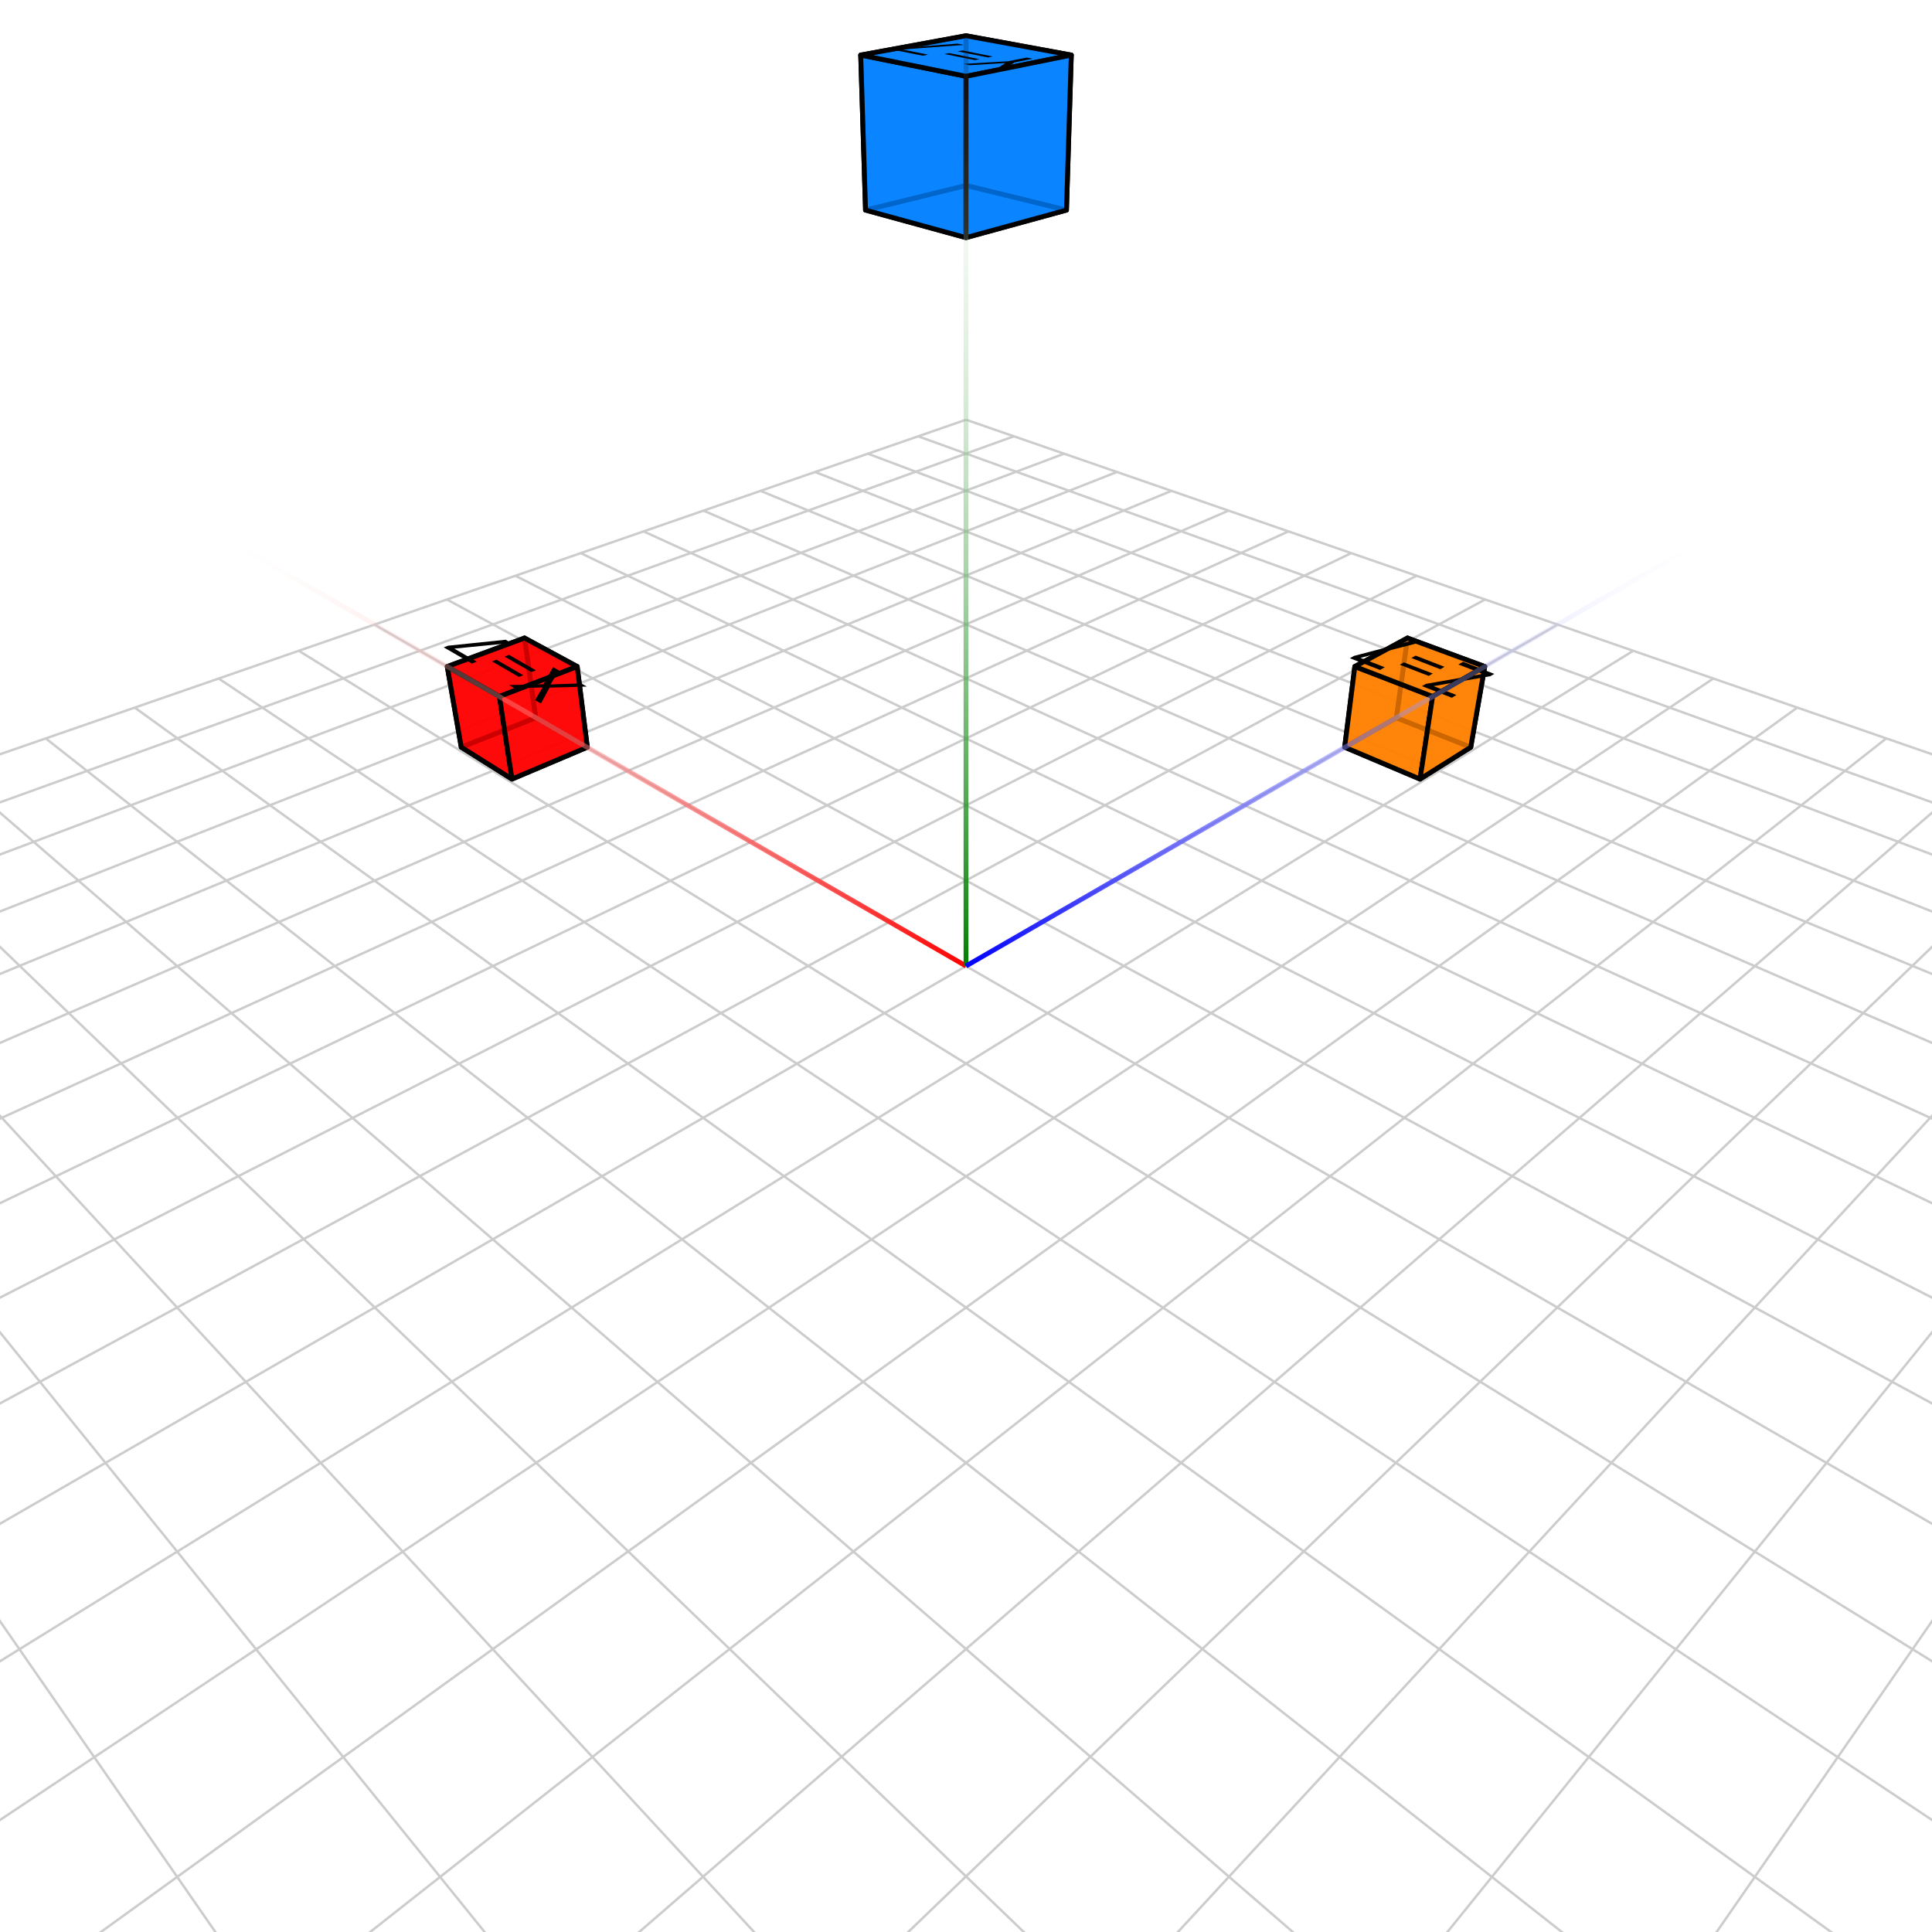
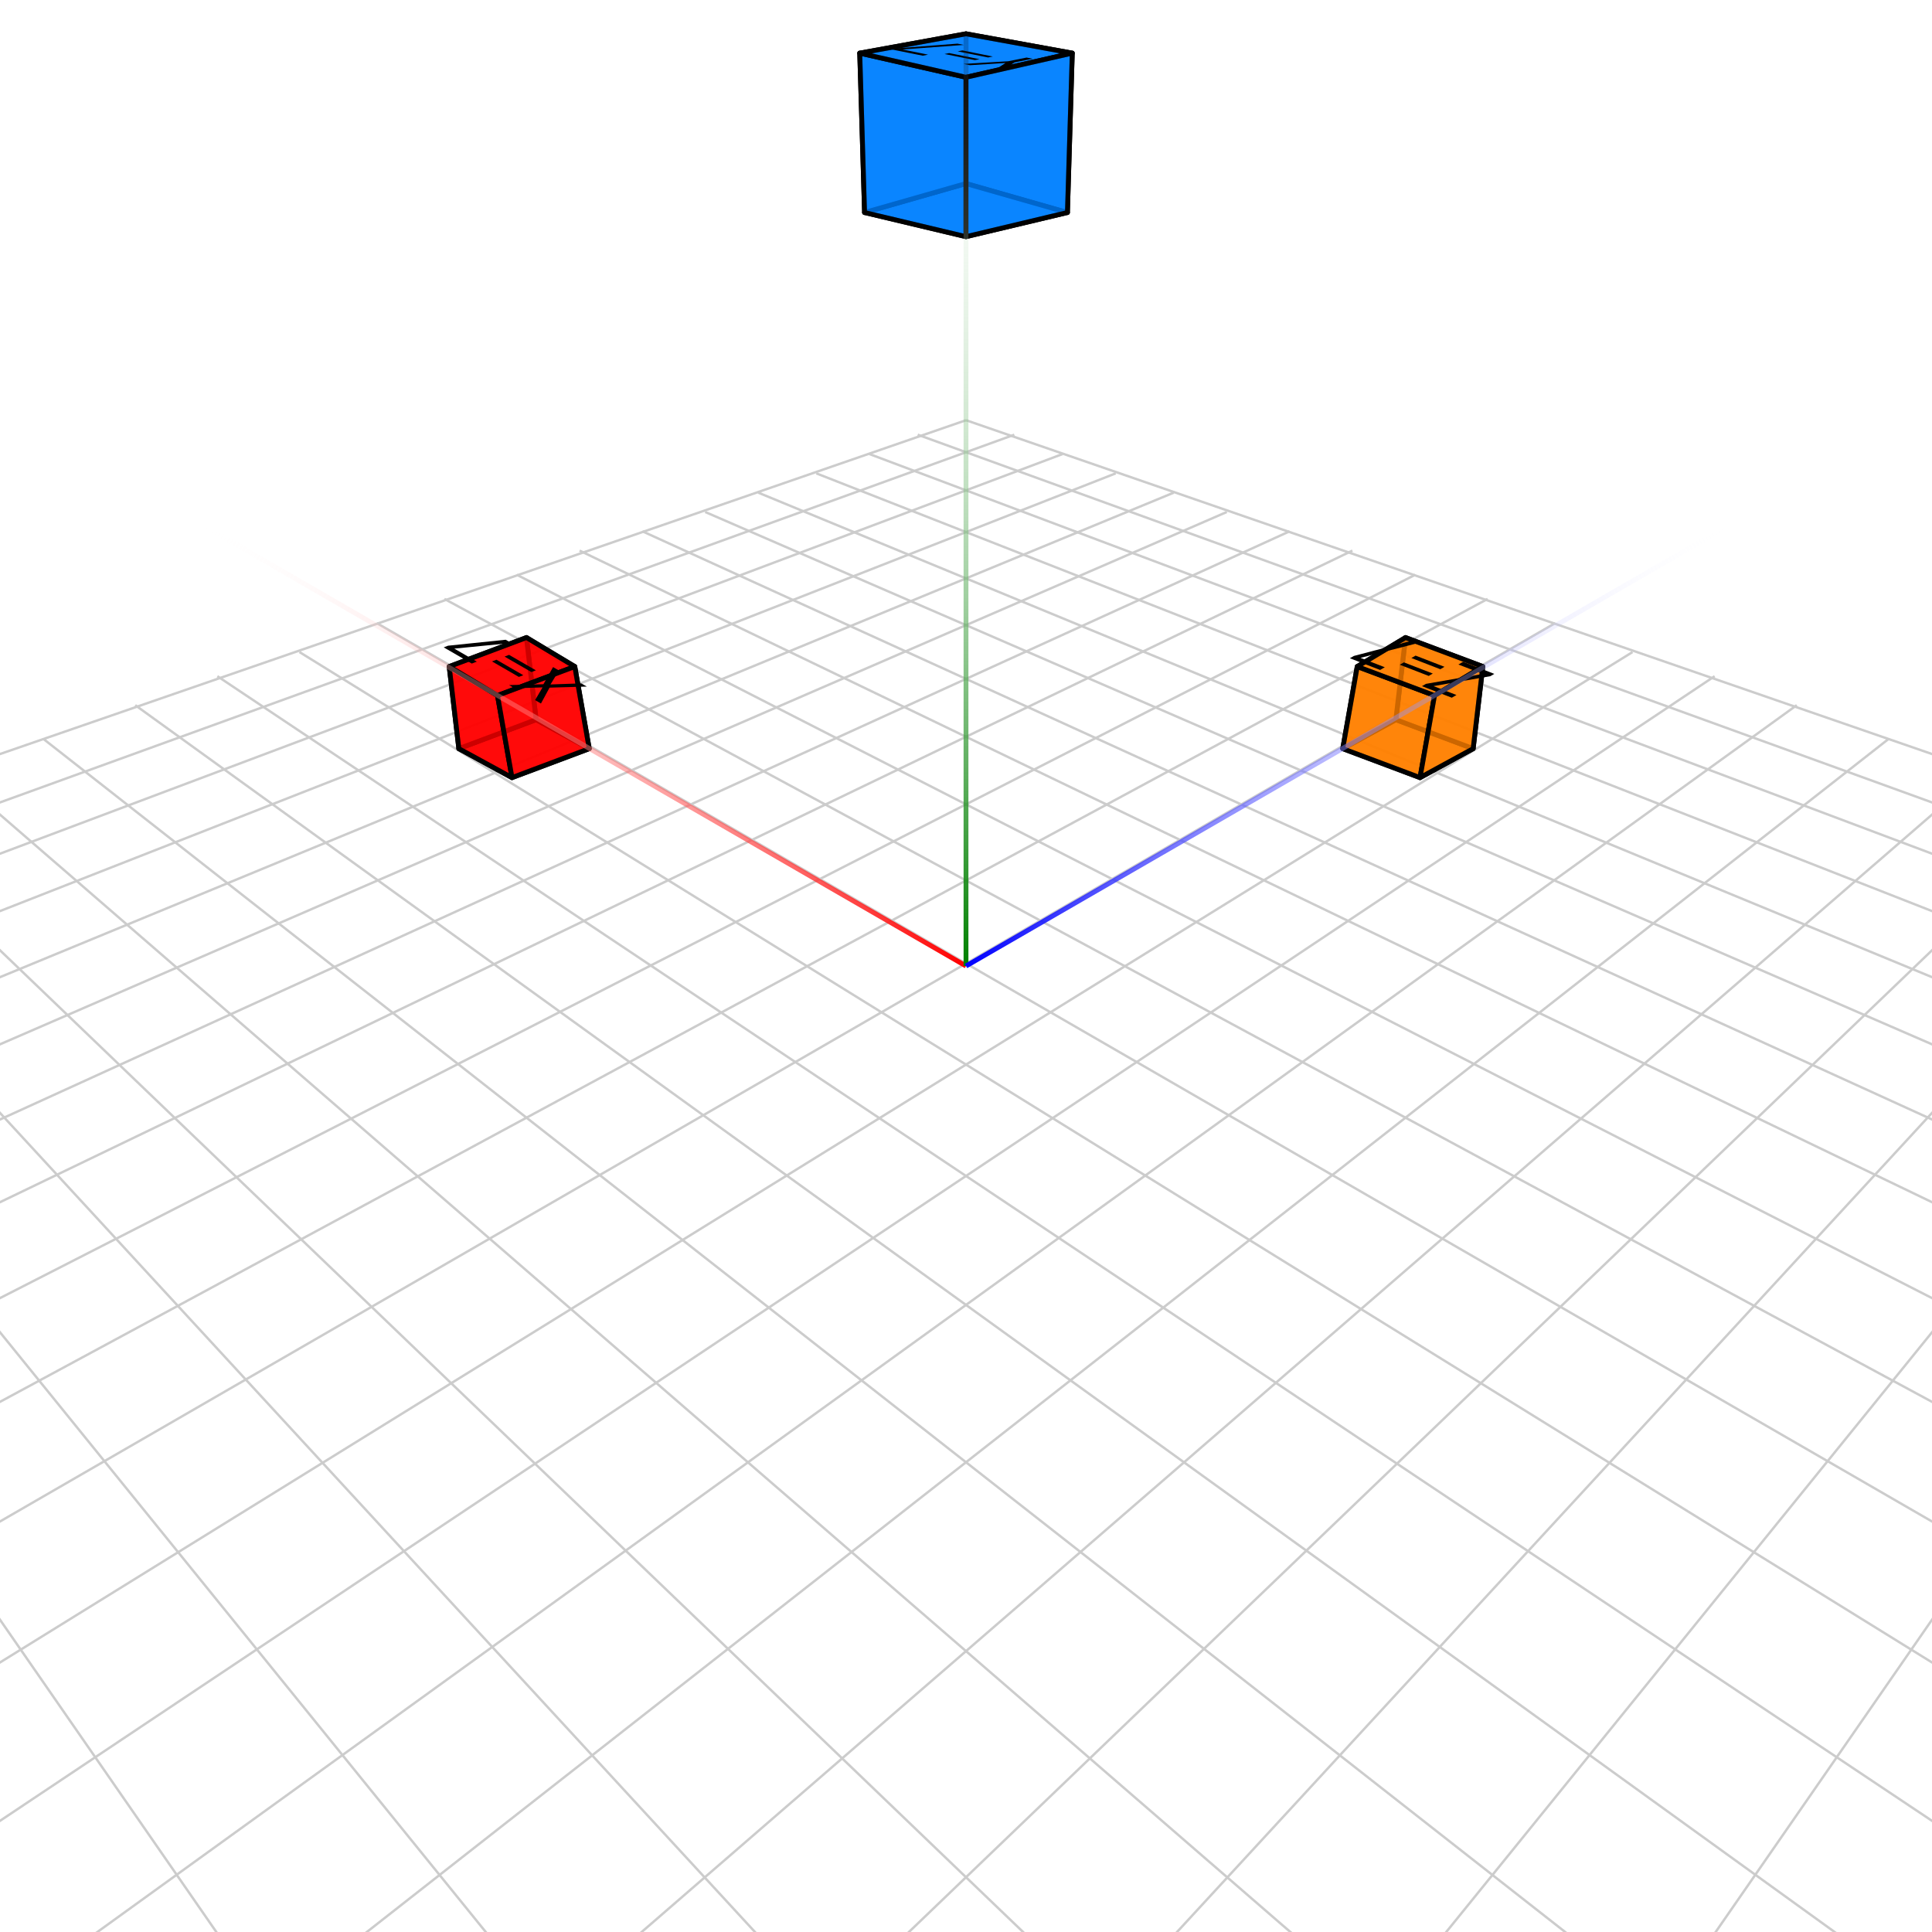
<svg xmlns="http://www.w3.org/2000/svg" width="400" height="400" viewBox="-200 -200 400 400">
  <rect x="-200" y="-200" width="400" height="400" fill="white" />
  <g stroke="#ccc" stroke-width="0.5">
-     <line x1="0" y1="565.7" x2="326.6" y2="0" />
-     <line x1="0" y1="565.7" x2="-326.6" y2="0" />
-     <line x1="-44.5" y1="488.5" x2="300.3" y2="-9.1" />
-     <line x1="44.5" y1="488.5" x2="-300.3" y2="-9.1" />
-     <line x1="-81.6" y1="424.3" x2="275.6" y2="-17.7" />
-     <line x1="81.6" y1="424.3" x2="-275.6" y2="-17.7" />
-     <line x1="-113.1" y1="369.9" x2="252.4" y2="-25.7" />
-     <line x1="113.1" y1="369.9" x2="-252.4" y2="-25.7" />
-     <line x1="-140" y1="323.2" x2="230.5" y2="-33.3" />
-     <line x1="140" y1="323.2" x2="-230.5" y2="-33.3" />
-     <line x1="-163.3" y1="282.8" x2="210" y2="-40.4" />
-     <line x1="163.3" y1="282.8" x2="-210" y2="-40.4" />
-     <line x1="-183.7" y1="247.5" x2="190.5" y2="-47.1" />
-     <line x1="183.7" y1="247.5" x2="-190.5" y2="-47.1" />
-     <line x1="-201.7" y1="216.3" x2="172.1" y2="-53.5" />
-     <line x1="201.7" y1="216.3" x2="-172.1" y2="-53.5" />
-     <line x1="-217.7" y1="188.6" x2="154.7" y2="-59.5" />
-     <line x1="217.7" y1="188.6" x2="-154.7" y2="-59.5" />
-     <line x1="-232.1" y1="163.8" x2="138.2" y2="-65.3" />
-     <line x1="232.1" y1="163.8" x2="-138.2" y2="-65.3" />
-     <line x1="-244.9" y1="141.4" x2="122.5" y2="-70.7" />
-     <line x1="244.9" y1="141.4" x2="-122.5" y2="-70.7" />
-     <line x1="-256.6" y1="121.2" x2="107.5" y2="-75.9" />
-     <line x1="256.6" y1="121.2" x2="-107.5" y2="-75.9" />
-     <line x1="-267.2" y1="102.9" x2="93.3" y2="-80.8" />
-     <line x1="267.2" y1="102.9" x2="-93.3" y2="-80.8" />
-     <line x1="-276.9" y1="86.1" x2="79.8" y2="-85.5" />
-     <line x1="276.9" y1="86.1" x2="-79.8" y2="-85.5" />
-     <line x1="-285.8" y1="70.7" x2="66.8" y2="-90" />
-     <line x1="285.8" y1="70.7" x2="-66.8" y2="-90" />
-     <line x1="-293.9" y1="56.6" x2="54.4" y2="-94.3" />
-     <line x1="293.9" y1="56.6" x2="-54.4" y2="-94.3" />
-     <line x1="-301.5" y1="43.5" x2="42.6" y2="-98.4" />
-     <line x1="301.5" y1="43.5" x2="-42.6" y2="-98.4" />
-     <line x1="-308.5" y1="31.4" x2="31.3" y2="-102.3" />
-     <line x1="308.5" y1="31.4" x2="-31.3" y2="-102.3" />
-     <line x1="-314.9" y1="20.2" x2="20.4" y2="-106.1" />
-     <line x1="314.9" y1="20.2" x2="-20.4" y2="-106.1" />
-     <line x1="-321" y1="9.8" x2="10" y2="-109.7" />
-     <line x1="321" y1="9.8" x2="-10" y2="-109.7" />
-     <line x1="-326.6" y1="0" x2="0" y2="-113.1" />
-     <line x1="326.6" y1="0" x2="0" y2="-113.1" />
+     <line x1="0" y1="566" x2="327" y2="0" />
+     <line x1="0" y1="566" x2="-327" y2="0" />
+     <line x1="-45" y1="489" x2="300" y2="-9" />
+     <line x1="45" y1="489" x2="-300" y2="-9" />
+     <line x1="-82" y1="424" x2="276" y2="-18" />
+     <line x1="82" y1="424" x2="-276" y2="-18" />
+     <line x1="-113" y1="370" x2="252" y2="-26" />
+     <line x1="113" y1="370" x2="-252" y2="-26" />
+     <line x1="-140" y1="323" x2="231" y2="-33" />
+     <line x1="140" y1="323" x2="-231" y2="-33" />
+     <line x1="-163" y1="283" x2="210" y2="-40" />
+     <line x1="163" y1="283" x2="-210" y2="-40" />
+     <line x1="-184" y1="247" x2="191" y2="-47" />
+     <line x1="184" y1="247" x2="-191" y2="-47" />
+     <line x1="-202" y1="216" x2="172" y2="-54" />
+     <line x1="202" y1="216" x2="-172" y2="-54" />
+     <line x1="-218" y1="189" x2="155" y2="-60" />
+     <line x1="218" y1="189" x2="-155" y2="-60" />
+     <line x1="-232" y1="164" x2="138" y2="-65" />
+     <line x1="232" y1="164" x2="-138" y2="-65" />
+     <line x1="-245" y1="141" x2="122" y2="-71" />
+     <line x1="245" y1="141" x2="-122" y2="-71" />
+     <line x1="-257" y1="121" x2="108" y2="-76" />
+     <line x1="257" y1="121" x2="-108" y2="-76" />
+     <line x1="-267" y1="103" x2="93" y2="-81" />
+     <line x1="267" y1="103" x2="-93" y2="-81" />
+     <line x1="-277" y1="86" x2="80" y2="-86" />
+     <line x1="277" y1="86" x2="-80" y2="-86" />
+     <line x1="-286" y1="71" x2="67" y2="-90" />
+     <line x1="286" y1="71" x2="-67" y2="-90" />
+     <line x1="-294" y1="57" x2="54" y2="-94" />
+     <line x1="294" y1="57" x2="-54" y2="-94" />
+     <line x1="-301" y1="44" x2="43" y2="-98" />
+     <line x1="301" y1="44" x2="-43" y2="-98" />
+     <line x1="-308" y1="31" x2="31" y2="-102" />
+     <line x1="308" y1="31" x2="-31" y2="-102" />
+     <line x1="-315" y1="20" x2="20" y2="-106" />
+     <line x1="315" y1="20" x2="-20" y2="-106" />
+     <line x1="-321" y1="10" x2="10" y2="-110" />
+     <line x1="321" y1="10" x2="-10" y2="-110" />
+     <line x1="-327" y1="0" x2="0" y2="-113" />
+     <line x1="327" y1="0" x2="0" y2="-113" />
  </g>
  <g stroke="#000" stroke-width="1" stroke-linecap="round" stroke-linejoin="round">
-     <polygon fill="rgba(255,0,0,0.8)" points="-94,-38.7 -104.5,-45.3 -89.1,-51.4 -78.4,-45.3" />
-     <polygon fill="rgba(255,128,0,0.8)" points="94,-38.7 78.4,-45.3 89.1,-51.4 104.5,-45.3" />
-     <polygon fill="rgba(255,0,0,0.8)" points="-78.4,-45.3 -80.5,-62 -91.4,-67.9 -89.1,-51.4" />
-     <polygon fill="rgba(255,0,0,0.8)" points="-104.5,-45.3 -107.4,-62 -91.4,-67.9 -89.1,-51.4" />
-     <polygon fill="rgba(255,128,0,0.8)" points="104.5,-45.3 107.4,-62 91.4,-67.9 89.1,-51.4" />
-     <polygon fill="rgba(255,128,0,0.8)" points="78.4,-45.3 80.5,-62 91.4,-67.9 89.1,-51.4" />
-     <polygon fill="rgba(255,0,0,0.8)" points="-94,-38.7 -104.5,-45.3 -107.4,-62 -96.6,-55.8" />
-     <polygon fill="rgba(255,0,0,0.8)" points="-96.6,-55.8 -107.4,-62 -91.4,-67.9 -80.5,-62" />
-     <polygon fill="rgba(255,0,0,0.8)" points="-94,-38.7 -96.6,-55.8 -80.5,-62 -78.4,-45.3" />
-     <polygon fill="rgba(255,128,0,0.8)" points="94,-38.7 78.4,-45.3 80.5,-62 96.6,-55.8" />
-     <polygon fill="rgba(255,128,0,0.8)" points="96.6,-55.8 80.5,-62 91.4,-67.9 107.4,-62" />
-     <polygon fill="rgba(255,128,0,0.8)" points="94,-38.7 96.6,-55.8 107.4,-62 104.5,-45.3" />
-     <polygon fill="rgba(0,128,255,0.8)" points="20.8,-156.5 21.8,-188.6 0,-192.6 0,-161.6" />
-     <polygon fill="rgba(0,128,255,0.8)" points="0,-150.8 -20.8,-156.5 0,-161.6 20.8,-156.5" />
-     <polygon fill="rgba(0,128,255,0.8)" points="-20.8,-156.5 -21.8,-188.6 0,-192.6 0,-161.6" />
-     <polygon fill="rgba(0,128,255,0.8)" points="0,-150.8 -20.8,-156.5 -21.8,-188.6 0,-184.2" />
-     <polygon fill="rgba(0,128,255,0.8)" points="0,-184.2 -21.8,-188.6 0,-192.6 21.8,-188.6" />
-     <polygon fill="rgba(0,128,255,0.8)" points="0,-150.8 0,-184.2 21.8,-188.6 20.8,-156.5" />
+     <polygon fill="rgba(255,0,0,0.8)" points="-94,-39 -105,-45 -89,-51 -78,-45" />
+     <polygon fill="rgba(255,128,0,0.8)" points="94,-39 78,-45 89,-51 105,-45" />
+     <polygon fill="rgba(255,0,0,0.8)" points="-78,-45 -81,-62 -91,-68 -89,-51" />
+     <polygon fill="rgba(255,0,0,0.8)" points="-105,-45 -107,-62 -91,-68 -89,-51" />
+     <polygon fill="rgba(255,128,0,0.8)" points="105,-45 107,-62 91,-68 89,-51" />
+     <polygon fill="rgba(255,128,0,0.8)" points="78,-45 81,-62 91,-68 89,-51" />
+     <polygon fill="rgba(255,0,0,0.8)" points="-94,-39 -105,-45 -107,-62 -97,-56" />
+     <polygon fill="rgba(255,0,0,0.8)" points="-97,-56 -107,-62 -91,-68 -81,-62" />
+     <polygon fill="rgba(255,0,0,0.8)" points="-94,-39 -97,-56 -81,-62 -78,-45" />
+     <polygon fill="rgba(255,128,0,0.8)" points="94,-39 78,-45 81,-62 97,-56" />
+     <polygon fill="rgba(255,128,0,0.8)" points="97,-56 81,-62 91,-68 107,-62" />
+     <polygon fill="rgba(255,128,0,0.8)" points="94,-39 97,-56 107,-62 105,-45" />
+     <polygon fill="rgba(0,128,255,0.8)" points="21,-156 22,-189 0,-193 0,-162" />
+     <polygon fill="rgba(0,128,255,0.8)" points="0,-151 -21,-156 0,-162 21,-156" />
+     <polygon fill="rgba(0,128,255,0.8)" points="-21,-156 -22,-189 0,-193 0,-162" />
+     <polygon fill="rgba(0,128,255,0.8)" points="0,-151 -21,-156 -22,-189 0,-184" />
+     <polygon fill="rgba(0,128,255,0.8)" points="0,-184 -22,-189 0,-193 22,-189" />
+     <polygon fill="rgba(0,128,255,0.8)" points="0,-151 0,-184 22,-189 21,-156" />
  </g>
  <g font-family="sans-serif" font-size="14" text-anchor="middle" dominant-baseline="central" transform="matrix(-0.8650945 -0.4994626 0.9320238 -0.3608464 -93.98832 -61.90998)">
    <text x="0" y="0" fill="rgba(0,0,0,1)">X=7</text>
  </g>
  <g font-family="sans-serif" font-size="14" text-anchor="middle" dominant-baseline="central" transform="matrix(-0.9799846 -0.1973701 0.9799846 -0.1973701 0 -188.4685)">
    <text x="0" y="0" fill="rgba(0,0,0,1)">Y=7</text>
  </g>
  <g font-family="sans-serif" font-size="14" text-anchor="middle" dominant-baseline="central" transform="matrix(-0.9320238 -0.3608464 0.8650945 -0.4994626 93.98832 -61.90998)">
    <text x="0" y="0" fill="rgba(0,0,0,1)">Z=7</text>
  </g>
  <g stroke-width="1">
    <defs>
-       <linearGradient id="axis-grad-0" x1="0" y1="0" x2="-489.9" y2="-282.8" gradientUnits="userSpaceOnUse">
+       <linearGradient id="axis-grad-0" x1="0" y1="0" x2="-490" y2="-283" gradientUnits="userSpaceOnUse">
        <stop offset="0%" stop-color="red" />
        <stop offset="32.258%" stop-color="rgba(255,255,255,0)" />
        <stop offset="100%" stop-color="rgba(255,255,255,0)" />
      </linearGradient>
-       <linearGradient id="axis-grad-1" x1="0" y1="0" x2="0" y2="-565.7" gradientUnits="userSpaceOnUse">
+       <linearGradient id="axis-grad-1" x1="0" y1="0" x2="0" y2="-566" gradientUnits="userSpaceOnUse">
        <stop offset="0%" stop-color="green" />
        <stop offset="34.483%" stop-color="rgba(255,255,255,0)" />
        <stop offset="100%" stop-color="rgba(255,255,255,0)" />
      </linearGradient>
-       <linearGradient id="axis-grad-2" x1="0" y1="0" x2="489.9" y2="-282.8" gradientUnits="userSpaceOnUse">
+       <linearGradient id="axis-grad-2" x1="0" y1="0" x2="490" y2="-283" gradientUnits="userSpaceOnUse">
        <stop offset="0%" stop-color="blue" />
        <stop offset="32.258%" stop-color="rgba(255,255,255,0)" />
        <stop offset="100%" stop-color="rgba(255,255,255,0)" />
      </linearGradient>
    </defs>
-     <line x1="0" y1="0" x2="-489.9" y2="-282.8" stroke="url(#axis-grad-0)" />
-     <line x1="0" y1="0" x2="0" y2="-565.7" stroke="url(#axis-grad-1)" />
-     <line x1="0" y1="0" x2="489.9" y2="-282.8" stroke="url(#axis-grad-2)" />
+     <line x1="0" y1="0" x2="-490" y2="-283" stroke="url(#axis-grad-0)" />
+     <line x1="0" y1="0" x2="0" y2="-566" stroke="url(#axis-grad-1)" />
+     <line x1="0" y1="0" x2="490" y2="-283" stroke="url(#axis-grad-2)" />
  </g>
</svg>
